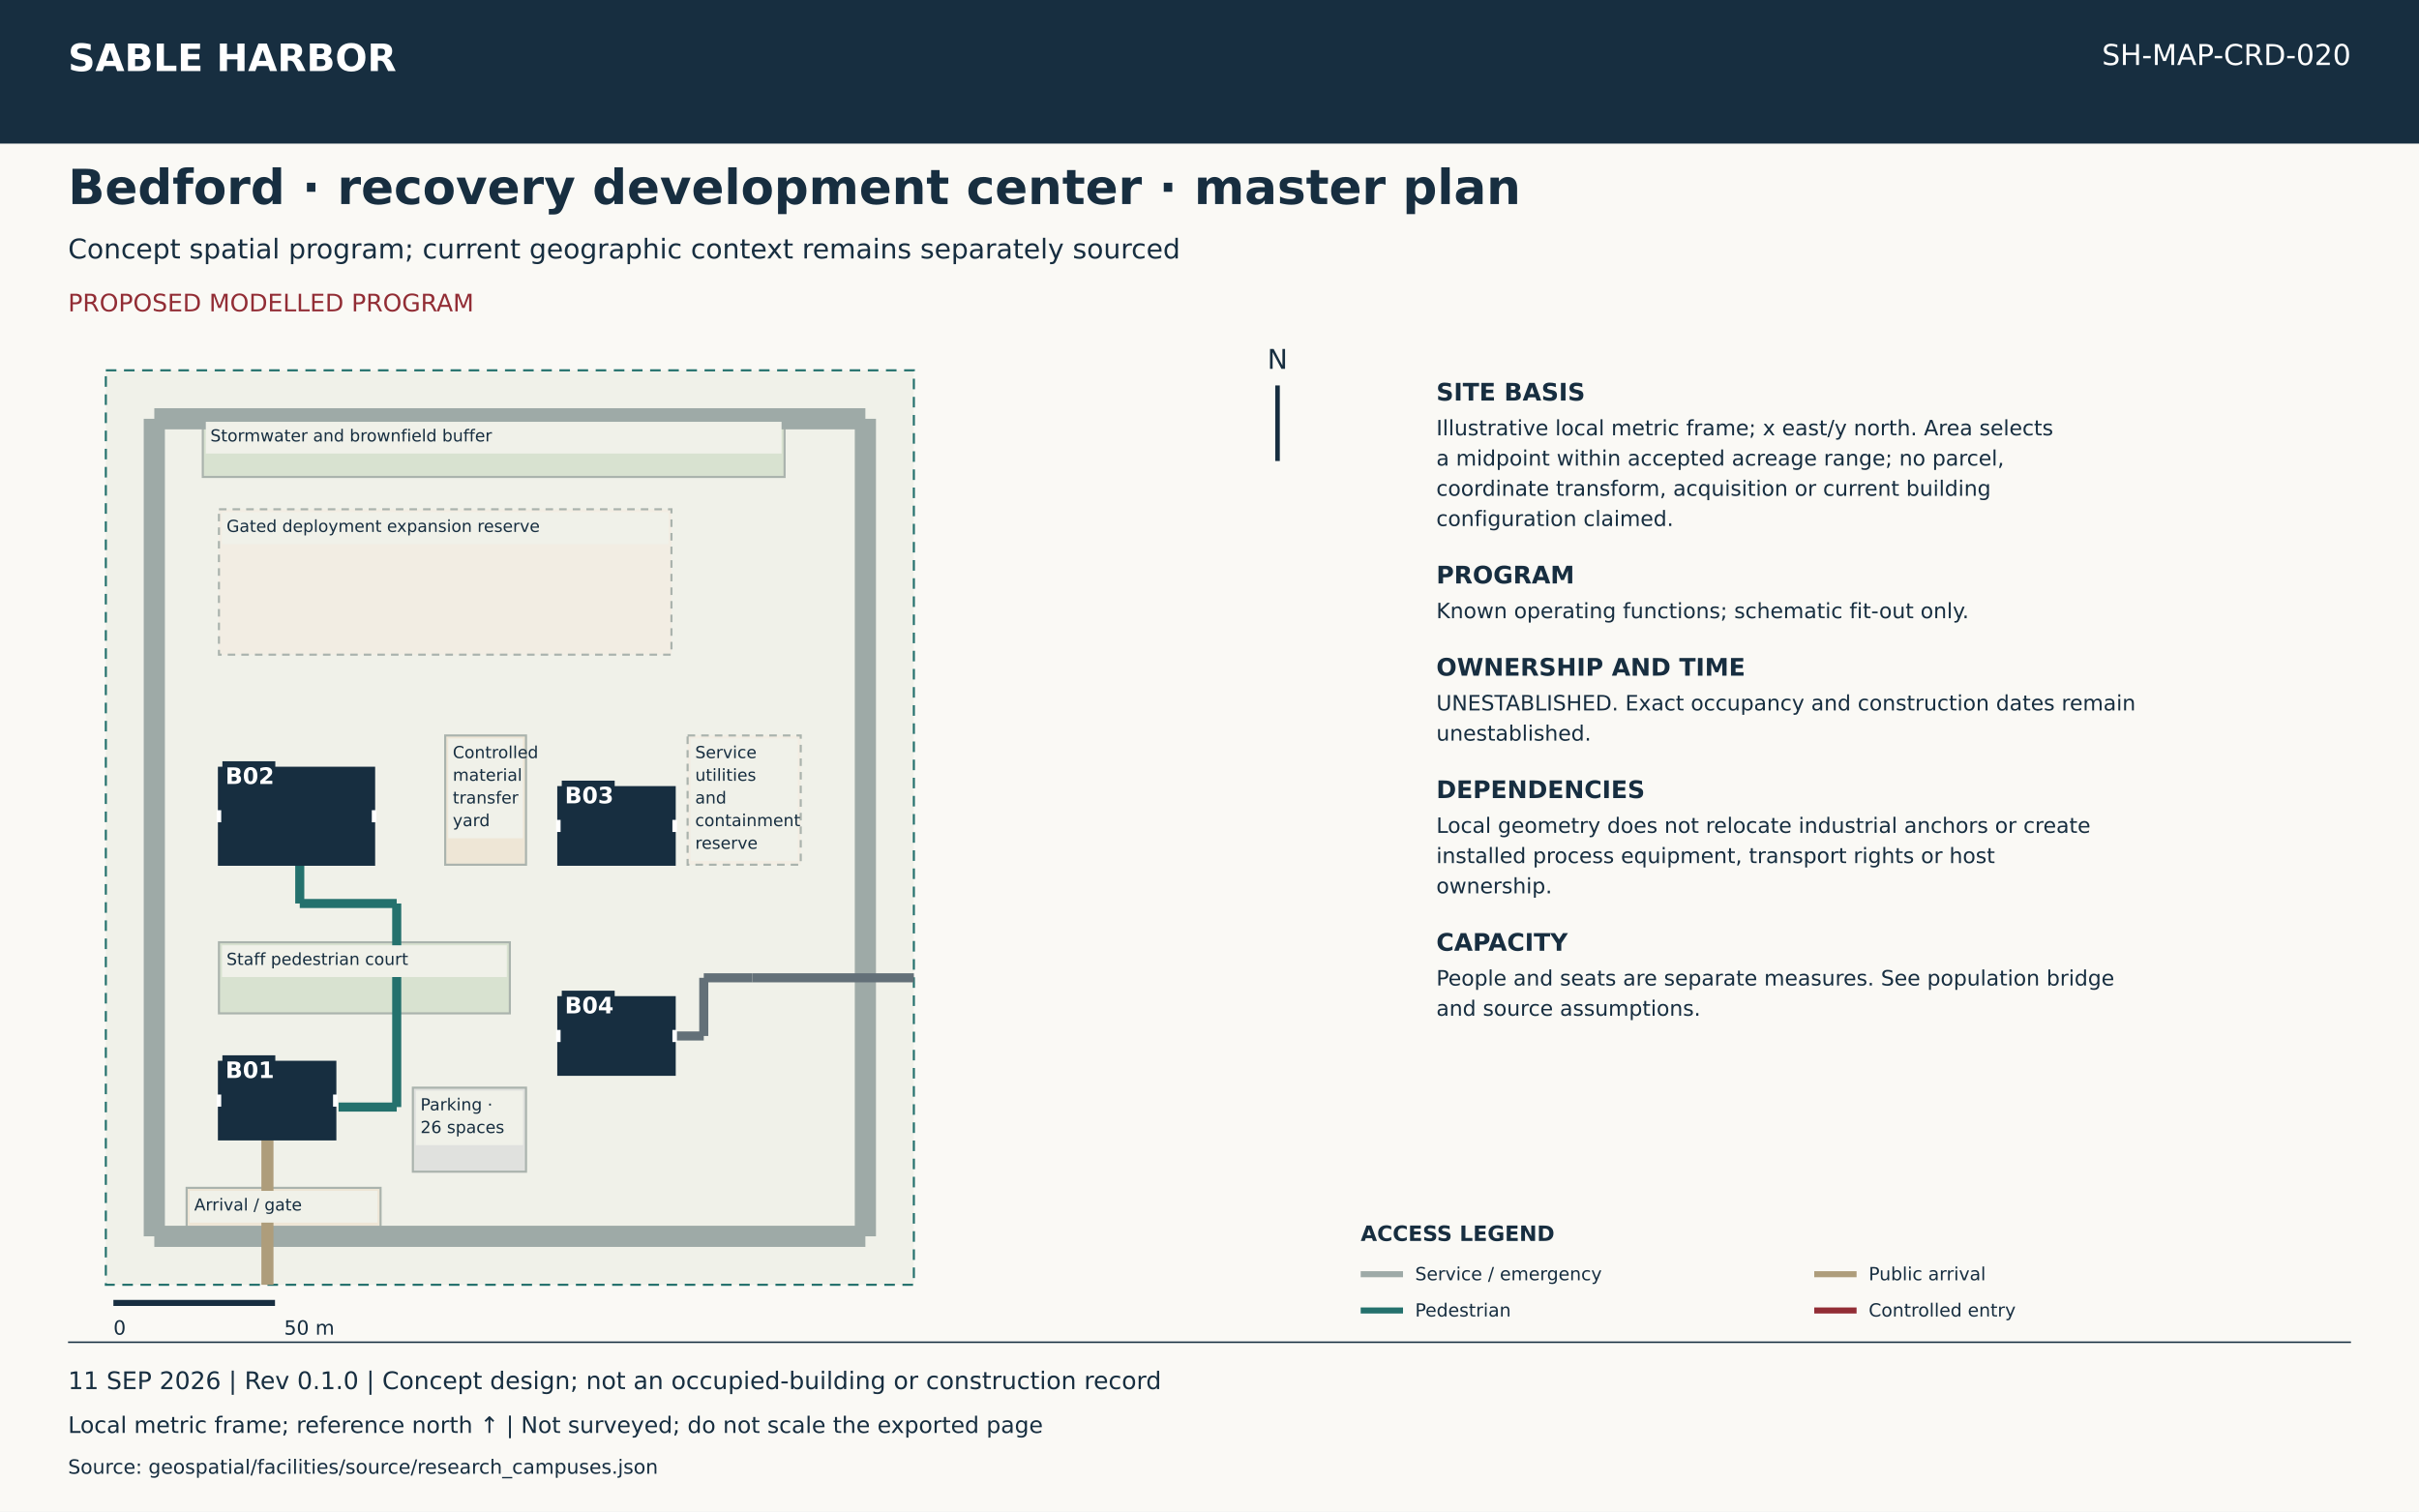
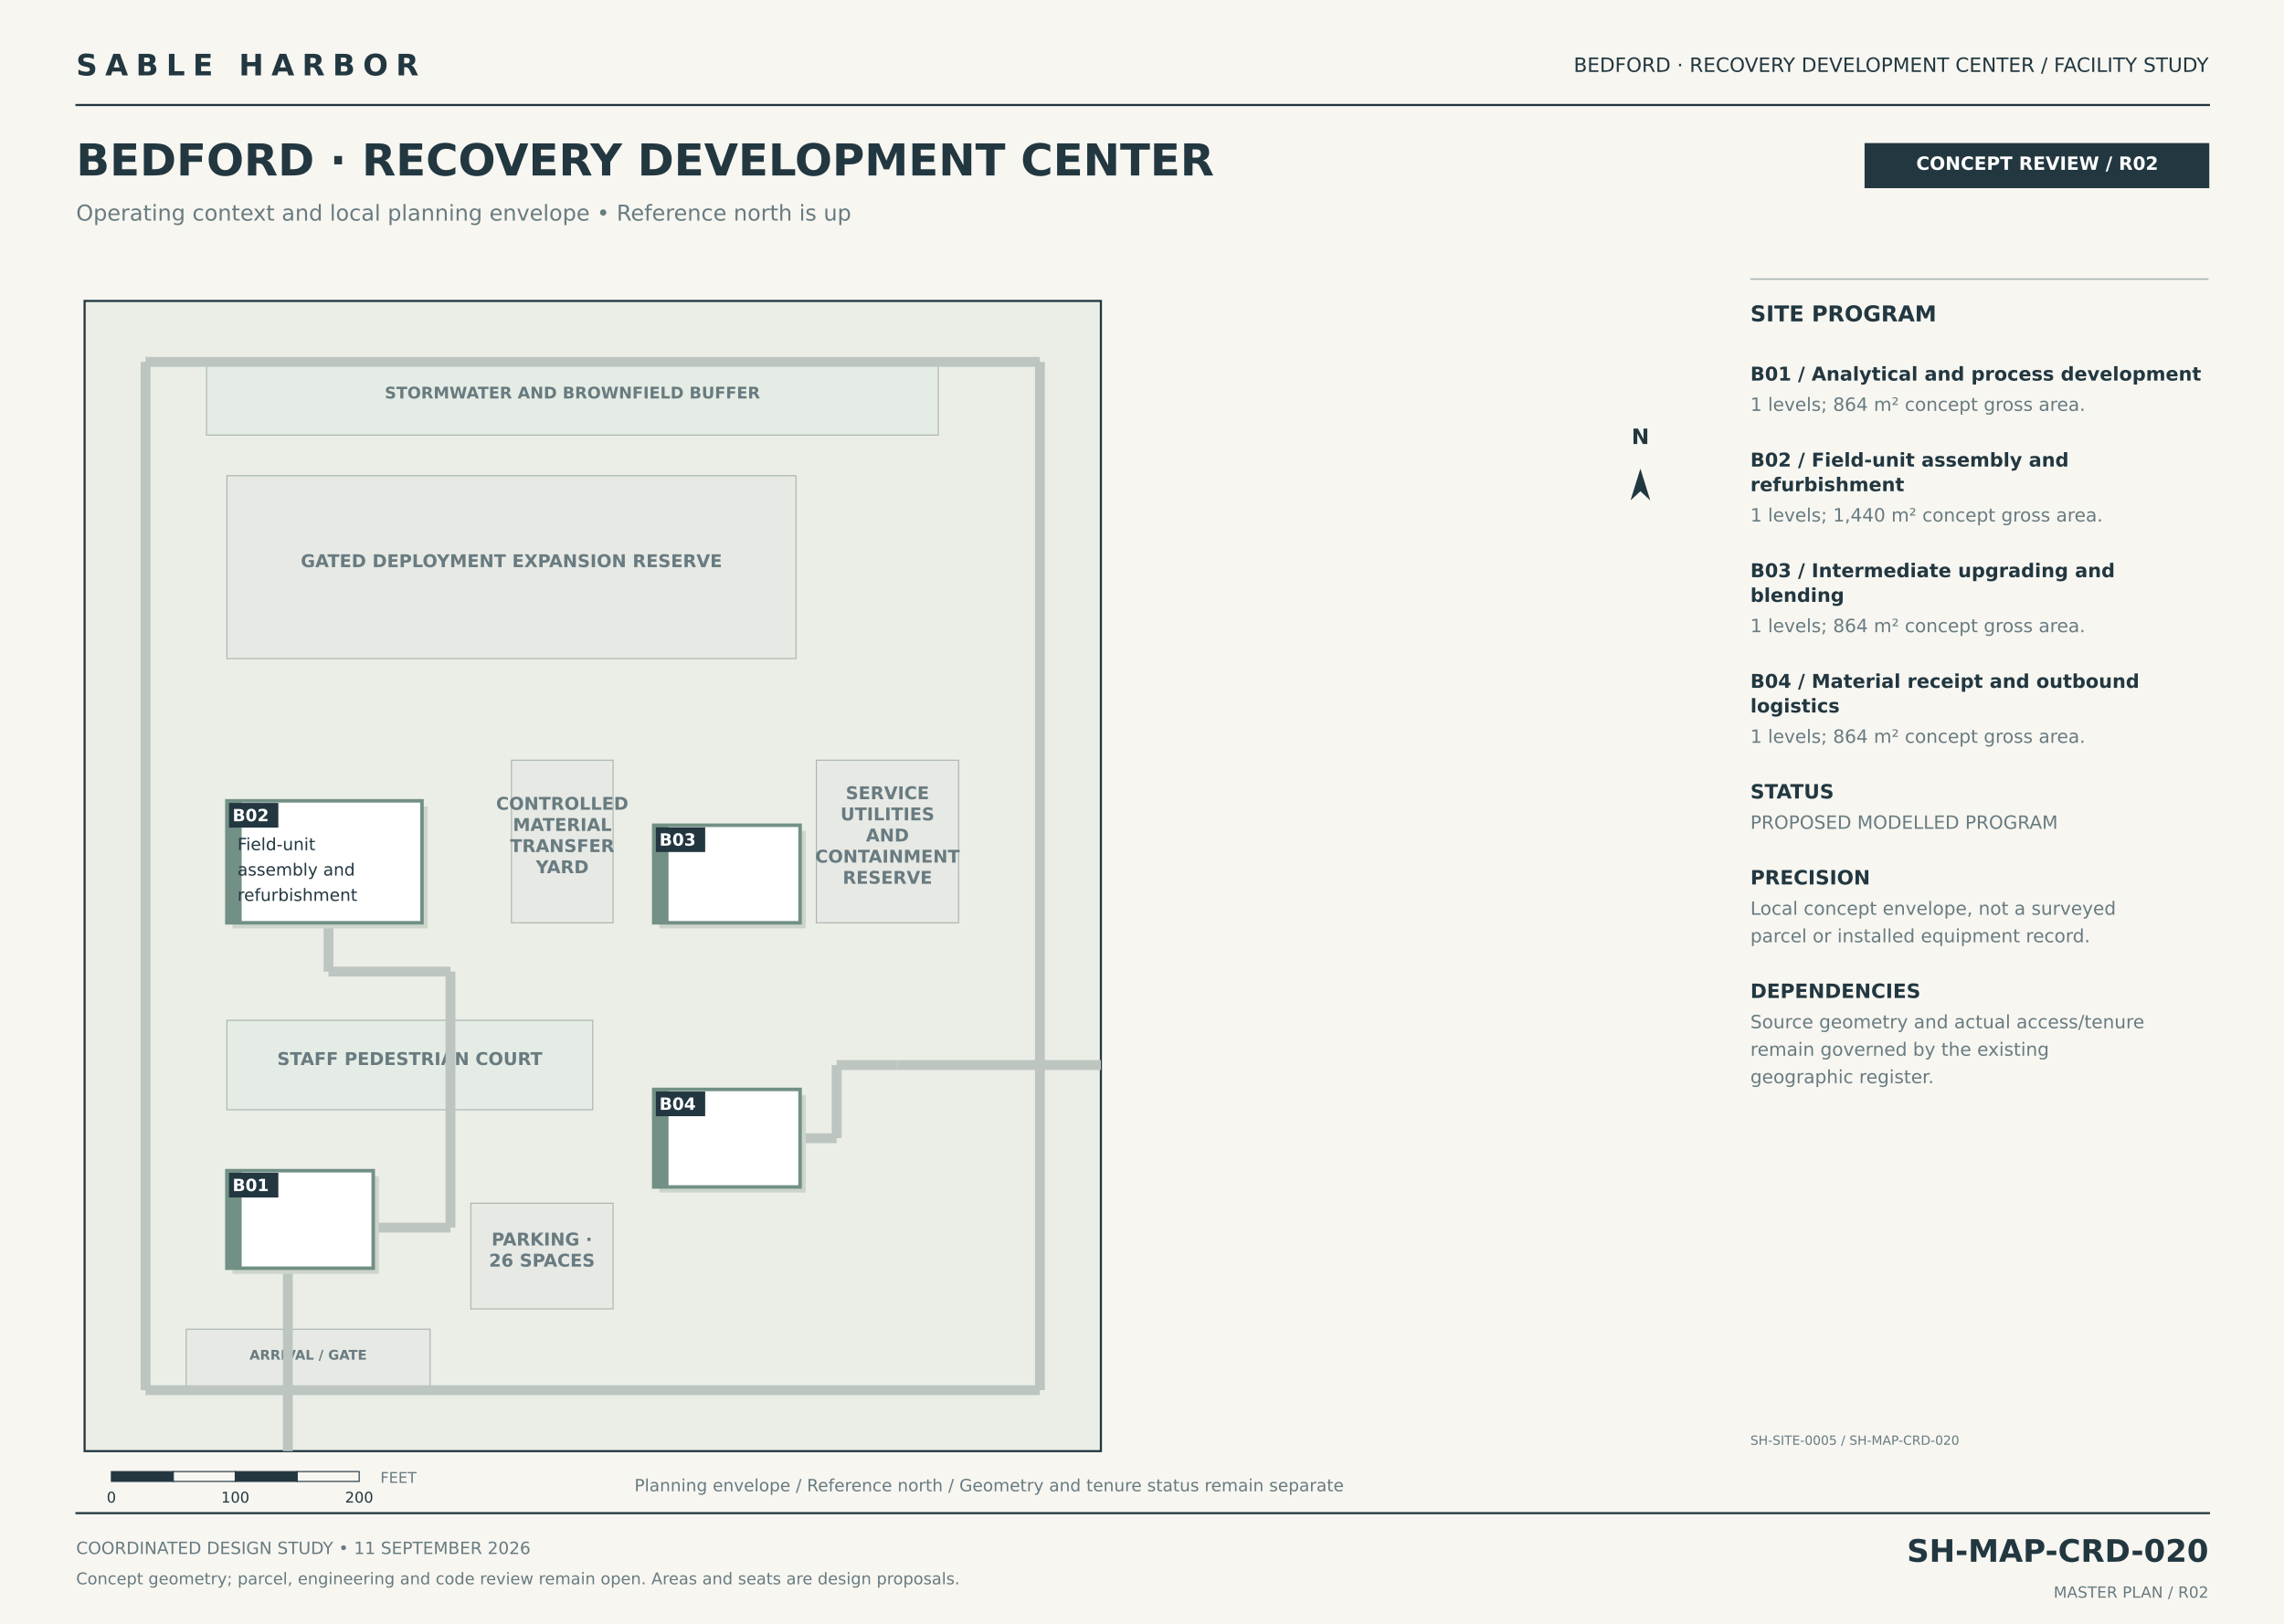
- <svg xmlns="http://www.w3.org/2000/svg" width="1600" height="1000" viewBox="0 0 1600 1000">
-   <style>text{font-family:DejaVu Sans,sans-serif;fill:#172e40} .muted{fill:#637078}</style>
-   <rect x="0" y="0" width="1600" height="1000" fill="#faf9f5" stroke="none" stroke-width="1" />
-   <rect x="0" y="0" width="1600" height="95" fill="#172e40" stroke="none" stroke-width="1" />
-   <text x="45" y="47" font-size="25" font-weight="bold" text-anchor="start" style="fill:white">SABLE HARBOR</text>
-   <text x="1555" y="43" font-size="19" font-weight="normal" text-anchor="end" style="fill:white">SH-MAP-CRD-020</text>
-   <text x="45" y="135" font-size="32" font-weight="bold" text-anchor="start" style="fill:#172e40">Bedford · recovery development center · master plan</text>
-   <text x="45" y="171" font-size="18" font-weight="normal" text-anchor="start" style="fill:#172e40">Concept spatial program; current geographic context remains separately sourced</text>
-   <text x="45" y="206" font-size="16" font-weight="normal" text-anchor="start" style="fill:#922d35">PROPOSED MODELLED PROGRAM</text>
-   <path d="M45,888 L1555,888" fill="none" stroke="#172e40" stroke-width="1" />
-   <text x="45" y="919" font-size="16" font-weight="normal" text-anchor="start" style="fill:#172e40">11 SEP 2026  |  Rev 0.1.0  |  Concept design; not an occupied-building or construction record</text>
-   <text x="45" y="948" font-size="15" font-weight="normal" text-anchor="start" style="fill:#172e40">Local metric frame; reference north ↑  |  Not surveyed; do not scale the exported page</text>
-   <text x="45" y="975" font-size="13" font-weight="normal" text-anchor="start" style="fill:#172e40">Source: geospatial/facilities/source/research_campuses.json</text>
-   <rect x="70" y="245" width="534.452" height="605" fill="#f0f1e9" stroke="#24716d" stroke-width="1.4" stroke-dasharray="7 5" />
-   <rect x="123.445" y="785.866" width="128.269" height="32.067" fill="#eee6d6" stroke="#aab3ad" stroke-width="1.4" />
-   <rect x="273.092" y="719.594" width="74.823" height="55.583" fill="#e0e1de" stroke="#aab3ad" stroke-width="1.4" />
-   <rect x="144.823" y="623.392" width="192.403" height="47.032" fill="#d8e2d0" stroke="#aab3ad" stroke-width="1.4" />
-   <rect x="294.47" y="486.572" width="53.445" height="85.512" fill="#eee6d6" stroke="#aab3ad" stroke-width="1.4" />
-   <rect x="454.806" y="486.572" width="74.823" height="85.512" fill="#f2ede3" stroke="#aab3ad" stroke-width="1.4" stroke-dasharray="5 4" />
-   <rect x="144.823" y="336.926" width="299.293" height="96.201" fill="#f2ede3" stroke="#aab3ad" stroke-width="1.4" stroke-dasharray="5 4" />
-   <rect x="134.134" y="277.067" width="384.806" height="38.481" fill="#d8e2d0" stroke="#aab3ad" stroke-width="1.4" />
-   <path d="M102.067,817.933 L572.385,817.933" fill="none" stroke="#9eaaa7" stroke-width="14" />
-   <path d="M572.385,817.933 L572.385,277.067" fill="none" stroke="#9eaaa7" stroke-width="14" />
-   <path d="M572.385,277.067 L102.067,277.067" fill="none" stroke="#9eaaa7" stroke-width="14" />
-   <path d="M102.067,277.067 L102.067,817.933" fill="none" stroke="#9eaaa7" stroke-width="14" />
-   <path d="M176.89,850 L176.89,753.799" fill="none" stroke="#ae9d7b" stroke-width="8" />
-   <path d="M223.922,732.42 L262.403,732.42" fill="none" stroke="#24716d" stroke-width="6" />
-   <path d="M262.403,732.42 L262.403,597.739" fill="none" stroke="#24716d" stroke-width="6" />
-   <path d="M262.403,597.739 L198.269,597.739" fill="none" stroke="#24716d" stroke-width="6" />
-   <path d="M198.269,597.739 L198.269,572.085" fill="none" stroke="#24716d" stroke-width="6" />
-   <path d="M604.452,646.908 L497.562,646.908" fill="none" stroke="#637078" stroke-width="6" />
-   <path d="M497.562,646.908 L465.495,646.908" fill="none" stroke="#637078" stroke-width="6" />
-   <path d="M465.495,646.908 L465.495,685.389" fill="none" stroke="#637078" stroke-width="6" />
-   <path d="M465.495,685.389 L446.254,685.389" fill="none" stroke="#637078" stroke-width="6" />
-   <rect x="125.445" y="787.866" width="124.269" height="21" fill="#f0f1e9" stroke="none" stroke-width="1" />
-   <text x="128.445" y="800.866" font-size="11" font-weight="normal" text-anchor="start" style="fill:#172e40">Arrival / gate</text>
-   <rect x="275.092" y="721.594" width="70.823" height="36" fill="#f0f1e9" stroke="none" stroke-width="1" />
-   <text x="278.092" y="734.594" font-size="11" font-weight="normal" text-anchor="start" style="fill:#172e40">Parking ·</text>
-   <text x="278.092" y="749.594" font-size="11" font-weight="normal" text-anchor="start" style="fill:#172e40">26 spaces</text>
-   <rect x="146.823" y="625.392" width="188.403" height="21" fill="#f0f1e9" stroke="none" stroke-width="1" />
-   <text x="149.823" y="638.392" font-size="11" font-weight="normal" text-anchor="start" style="fill:#172e40">Staff pedestrian court</text>
-   <rect x="296.47" y="488.572" width="49.445" height="66" fill="#f0f1e9" stroke="none" stroke-width="1" />
-   <text x="299.47" y="501.572" font-size="11" font-weight="normal" text-anchor="start" style="fill:#172e40">Controlled</text>
-   <text x="299.47" y="516.572" font-size="11" font-weight="normal" text-anchor="start" style="fill:#172e40">material</text>
-   <text x="299.47" y="531.572" font-size="11" font-weight="normal" text-anchor="start" style="fill:#172e40">transfer</text>
-   <text x="299.47" y="546.572" font-size="11" font-weight="normal" text-anchor="start" style="fill:#172e40">yard</text>
-   <rect x="456.806" y="488.572" width="70.823" height="81" fill="#f0f1e9" stroke="none" stroke-width="1" />
-   <text x="459.806" y="501.572" font-size="11" font-weight="normal" text-anchor="start" style="fill:#172e40">Service</text>
-   <text x="459.806" y="516.572" font-size="11" font-weight="normal" text-anchor="start" style="fill:#172e40">utilities</text>
-   <text x="459.806" y="531.572" font-size="11" font-weight="normal" text-anchor="start" style="fill:#172e40">and</text>
-   <text x="459.806" y="546.572" font-size="11" font-weight="normal" text-anchor="start" style="fill:#172e40">containment</text>
-   <text x="459.806" y="561.572" font-size="11" font-weight="normal" text-anchor="start" style="fill:#172e40">reserve</text>
-   <rect x="146.823" y="338.926" width="295.293" height="21" fill="#f0f1e9" stroke="none" stroke-width="1" />
-   <text x="149.823" y="351.926" font-size="11" font-weight="normal" text-anchor="start" style="fill:#172e40">Gated deployment expansion reserve</text>
-   <rect x="136.134" y="279.067" width="380.806" height="21" fill="#f0f1e9" stroke="none" stroke-width="1" />
-   <text x="139.134" y="292.067" font-size="11" font-weight="normal" text-anchor="start" style="fill:#172e40">Stormwater and brownfield buffer</text>
-   <rect x="144.823" y="702.491" width="76.961" height="51.307" fill="#172e40" stroke="#172e40" stroke-width="1.4" />
-   <rect x="147.099" y="698.18" width="35" height="20" fill="#172e40" stroke="none" stroke-width="1" />
-   <text x="149.099" y="713.18" font-size="15" font-weight="bold" text-anchor="start" style="fill:white">B01</text>
-   <path d="M144.823,724.145 L144.823,732.145" fill="none" stroke="white" stroke-width="3" />
-   <path d="M221.784,724.145 L221.784,732.145" fill="none" stroke="white" stroke-width="3" />
-   <rect x="144.823" y="507.951" width="102.615" height="64.134" fill="#172e40" stroke="#172e40" stroke-width="1.4" />
-   <rect x="147.099" y="503.64" width="35" height="20" fill="#172e40" stroke="none" stroke-width="1" />
-   <text x="149.099" y="518.64" font-size="15" font-weight="bold" text-anchor="start" style="fill:white">B02</text>
-   <path d="M144.823,536.018 L144.823,544.018" fill="none" stroke="white" stroke-width="3" />
-   <path d="M247.438,536.018 L247.438,544.018" fill="none" stroke="white" stroke-width="3" />
-   <rect x="369.293" y="520.777" width="76.961" height="51.307" fill="#172e40" stroke="#172e40" stroke-width="1.4" />
-   <rect x="371.569" y="516.466" width="35" height="20" fill="#172e40" stroke="none" stroke-width="1" />
-   <text x="373.569" y="531.466" font-size="15" font-weight="bold" text-anchor="start" style="fill:white">B03</text>
-   <path d="M369.293,542.431 L369.293,550.431" fill="none" stroke="white" stroke-width="3" />
-   <path d="M446.254,542.431 L446.254,550.431" fill="none" stroke="white" stroke-width="3" />
-   <rect x="369.293" y="659.735" width="76.961" height="51.307" fill="#172e40" stroke="#172e40" stroke-width="1.4" />
-   <rect x="371.569" y="655.424" width="35" height="20" fill="#172e40" stroke="none" stroke-width="1" />
-   <text x="373.569" y="670.424" font-size="15" font-weight="bold" text-anchor="start" style="fill:white">B04</text>
-   <path d="M369.293,681.389 L369.293,689.389" fill="none" stroke="white" stroke-width="3" />
-   <path d="M446.254,681.389 L446.254,689.389" fill="none" stroke="white" stroke-width="3" />
-   <path d="M845,305 L845,255" fill="none" stroke="#172e40" stroke-width="3" />
-   <text x="845" y="244" font-size="18" font-weight="normal" text-anchor="middle" style="fill:#172e40">N</text>
-   <path d="M75,862 L181.89,862" fill="none" stroke="#172e40" stroke-width="4" />
-   <text x="75" y="883" font-size="13" font-weight="normal" text-anchor="start" style="fill:#172e40">0</text>
-   <text x="187.89" y="883" font-size="13" font-weight="normal" text-anchor="start" style="fill:#172e40">50 m</text>
-   <text x="950" y="265" font-size="16" font-weight="bold" text-anchor="start" style="fill:#172e40">SITE BASIS</text>
-   <text x="950" y="288" font-size="14" font-weight="normal" text-anchor="start" style="fill:#172e40">Illustrative local metric frame; x east/y north. Area selects</text>
-   <text x="950" y="308" font-size="14" font-weight="normal" text-anchor="start" style="fill:#172e40">a midpoint within accepted acreage range; no parcel,</text>
-   <text x="950" y="328" font-size="14" font-weight="normal" text-anchor="start" style="fill:#172e40">coordinate transform, acquisition or current building</text>
-   <text x="950" y="348" font-size="14" font-weight="normal" text-anchor="start" style="fill:#172e40">configuration claimed.</text>
-   <text x="950" y="386" font-size="16" font-weight="bold" text-anchor="start" style="fill:#172e40">PROGRAM</text>
-   <text x="950" y="409" font-size="14" font-weight="normal" text-anchor="start" style="fill:#172e40">Known operating functions; schematic fit-out only.</text>
-   <text x="950" y="447" font-size="16" font-weight="bold" text-anchor="start" style="fill:#172e40">OWNERSHIP AND TIME</text>
-   <text x="950" y="470" font-size="14" font-weight="normal" text-anchor="start" style="fill:#172e40">UNESTABLISHED. Exact occupancy and construction dates remain</text>
-   <text x="950" y="490" font-size="14" font-weight="normal" text-anchor="start" style="fill:#172e40">unestablished.</text>
-   <text x="950" y="528" font-size="16" font-weight="bold" text-anchor="start" style="fill:#172e40">DEPENDENCIES</text>
-   <text x="950" y="551" font-size="14" font-weight="normal" text-anchor="start" style="fill:#172e40">Local geometry does not relocate industrial anchors or create</text>
-   <text x="950" y="571" font-size="14" font-weight="normal" text-anchor="start" style="fill:#172e40">installed process equipment, transport rights or host</text>
-   <text x="950" y="591" font-size="14" font-weight="normal" text-anchor="start" style="fill:#172e40">ownership.</text>
-   <text x="950" y="629" font-size="16" font-weight="bold" text-anchor="start" style="fill:#172e40">CAPACITY</text>
-   <text x="950" y="652" font-size="14" font-weight="normal" text-anchor="start" style="fill:#172e40">People and seats are separate measures. See population bridge</text>
-   <text x="950" y="672" font-size="14" font-weight="normal" text-anchor="start" style="fill:#172e40">and source assumptions.</text>
-   <text x="900" y="821" font-size="14" font-weight="bold" text-anchor="start" style="fill:#172e40">ACCESS LEGEND</text>
-   <path d="M900,843 L928,843" fill="none" stroke="#9eaaa7" stroke-width="4" />
-   <text x="936" y="847" font-size="12" font-weight="normal" text-anchor="start" style="fill:#172e40">Service / emergency</text>
-   <path d="M1200,843 L1228,843" fill="none" stroke="#ae9d7b" stroke-width="4" />
-   <text x="1236" y="847" font-size="12" font-weight="normal" text-anchor="start" style="fill:#172e40">Public arrival</text>
-   <path d="M900,867 L928,867" fill="none" stroke="#24716d" stroke-width="4" />
-   <text x="936" y="871" font-size="12" font-weight="normal" text-anchor="start" style="fill:#172e40">Pedestrian</text>
-   <path d="M1200,867 L1228,867" fill="none" stroke="#922d35" stroke-width="4" />
-   <text x="1236" y="871" font-size="12" font-weight="normal" text-anchor="start" style="fill:#172e40">Controlled entry</text>
+ <svg xmlns="http://www.w3.org/2000/svg" width="3240" height="2304" viewBox="0 0 3240 2304">
+   <style>text{font-family:DejaVu Sans,sans-serif}</style>
+   <rect x="0" y="0" width="3240" height="2304" fill="#f7f6f1" stroke="none" stroke-width="2" />
+   <text x="108" y="107" font-size="42" fill="#223740" font-weight="bold" text-anchor="start" letter-spacing="11">SABLE HARBOR</text>
+   <text x="3133" y="102" font-size="28" fill="#223740" font-weight="normal" text-anchor="end">BEDFORD · RECOVERY DEVELOPMENT CENTER / FACILITY STUDY</text>
+   <path d="M107,149 L3135,149" fill="none" stroke="#223740" stroke-width="3" />
+   <text x="108" y="249" font-size="62.5" fill="#223740" font-weight="bold" text-anchor="start">BEDFORD · RECOVERY DEVELOPMENT CENTER</text>
+   <text x="108" y="313" font-size="31" fill="#687b80" font-weight="normal" text-anchor="start">Operating context and local planning envelope  •  Reference north is up</text>
+   <rect x="2645" y="203" width="489" height="64" fill="#223740" stroke="none" stroke-width="2" />
+   <text x="2890" y="241" font-size="26" fill="white" font-weight="bold" text-anchor="middle">CONCEPT REVIEW / R02</text>
+   <path d="M107,2147 L3135,2147" fill="none" stroke="#223740" stroke-width="3" />
+   <text x="108" y="2205" font-size="24" fill="#687b80" font-weight="normal" text-anchor="start">COORDINATED DESIGN STUDY  •  11 SEPTEMBER 2026</text>
+   <text x="108" y="2248" font-size="23" fill="#687b80" font-weight="normal" text-anchor="start">Concept geometry; parcel, engineering and code review remain open. Areas and seats are design proposals.</text>
+   <text x="3133" y="2216" font-size="44" fill="#223740" font-weight="bold" text-anchor="end">SH-MAP-CRD-020</text>
+   <text x="3133" y="2267" font-size="22" fill="#687b80" font-weight="normal" text-anchor="end">MASTER PLAN / R02</text>
+   <rect x="120" y="427" width="1441.7" height="1632" fill="#ebeee6" stroke="#223740" stroke-width="3" />
+   <rect x="264.17" y="1886" width="346.007" height="86.502" fill="#e7e9e5" stroke="#a7b5ae" stroke-width="1.5" />
+   <text x="437.173" y="1929.25" font-size="19.03" fill="#687b80" font-weight="bold" text-anchor="middle">ARRIVAL / GATE</text>
+   <rect x="667.845" y="1707.23" width="201.837" height="149.936" fill="#e7e9e5" stroke="#a7b5ae" stroke-width="1.5" />
+   <text x="768.763" y="1767.19" font-size="25" fill="#687b80" font-weight="bold" text-anchor="middle">PARKING ·</text>
+   <text x="768.763" y="1797.19" font-size="25" fill="#687b80" font-weight="bold" text-anchor="middle">26 SPACES</text>
+   <rect x="321.837" y="1447.72" width="519.011" height="126.869" fill="#e5ece5" stroke="#a7b5ae" stroke-width="1.5" />
+   <text x="581.343" y="1511.16" font-size="25" fill="#687b80" font-weight="bold" text-anchor="middle">STAFF PEDESTRIAN COURT</text>
+   <rect x="725.512" y="1078.65" width="144.17" height="230.671" fill="#e7e9e5" stroke="#a7b5ae" stroke-width="1.5" />
+   <text x="797.597" y="1148.98" font-size="25" fill="#687b80" font-weight="bold" text-anchor="middle">CONTROLLED</text>
+   <text x="797.597" y="1178.98" font-size="25" fill="#687b80" font-weight="bold" text-anchor="middle">MATERIAL</text>
+   <text x="797.597" y="1208.98" font-size="25" fill="#687b80" font-weight="bold" text-anchor="middle">TRANSFER</text>
+   <text x="797.597" y="1238.98" font-size="25" fill="#687b80" font-weight="bold" text-anchor="middle">YARD</text>
+   <rect x="1158.02" y="1078.65" width="201.837" height="230.671" fill="#e7e9e5" stroke="#a7b5ae" stroke-width="1.5" />
+   <text x="1258.94" y="1133.98" font-size="25" fill="#687b80" font-weight="bold" text-anchor="middle">SERVICE</text>
+   <text x="1258.94" y="1163.98" font-size="25" fill="#687b80" font-weight="bold" text-anchor="middle">UTILITIES</text>
+   <text x="1258.94" y="1193.98" font-size="25" fill="#687b80" font-weight="bold" text-anchor="middle">AND</text>
+   <text x="1258.94" y="1223.98" font-size="25" fill="#687b80" font-weight="bold" text-anchor="middle">CONTAINMENT</text>
+   <text x="1258.94" y="1253.98" font-size="25" fill="#687b80" font-weight="bold" text-anchor="middle">RESERVE</text>
+   <rect x="321.837" y="674.972" width="807.35" height="259.505" fill="#e7e9e5" stroke="#a7b5ae" stroke-width="1.5" />
+   <text x="725.512" y="804.724" font-size="25" fill="#687b80" font-weight="bold" text-anchor="middle">GATED DEPLOYMENT EXPANSION RESERVE</text>
+   <rect x="293.004" y="513.502" width="1038.02" height="103.802" fill="#e5ece5" stroke="#a7b5ae" stroke-width="1.5" />
+   <text x="812.014" y="565.403" font-size="22.837" fill="#687b80" font-weight="bold" text-anchor="middle">STORMWATER AND BROWNFIELD BUFFER</text>
+   <path d="M206.502,1972.5 L1475.19,1972.5" fill="none" stroke="#bdc5c0" stroke-width="14" />
+   <path d="M1475.19,1972.5 L1475.19,513.502" fill="none" stroke="#bdc5c0" stroke-width="14" />
+   <path d="M1475.19,513.502 L206.502,513.502" fill="none" stroke="#bdc5c0" stroke-width="14" />
+   <path d="M206.502,513.502 L206.502,1972.5" fill="none" stroke="#bdc5c0" stroke-width="14" />
+   <path d="M408.339,2059 L408.339,1799.49" fill="none" stroke="#bdc5c0" stroke-width="14" />
+   <path d="M535.208,1741.83 L639.011,1741.83" fill="none" stroke="#bdc5c0" stroke-width="14" />
+   <path d="M639.011,1741.83 L639.011,1378.52" fill="none" stroke="#bdc5c0" stroke-width="14" />
+   <path d="M639.011,1378.52 L466.007,1378.52" fill="none" stroke="#bdc5c0" stroke-width="14" />
+   <path d="M466.007,1378.52 L466.007,1309.32" fill="none" stroke="#bdc5c0" stroke-width="14" />
+   <path d="M1561.7,1511.16 L1273.36,1511.16" fill="none" stroke="#bdc5c0" stroke-width="14" />
+   <path d="M1273.36,1511.16 L1186.86,1511.16" fill="none" stroke="#bdc5c0" stroke-width="14" />
+   <path d="M1186.86,1511.16 L1186.86,1614.96" fill="none" stroke="#bdc5c0" stroke-width="14" />
+   <path d="M1186.86,1614.96 L1134.95,1614.96" fill="none" stroke="#bdc5c0" stroke-width="14" />
+   <rect x="329.837" y="1669.09" width="207.604" height="138.403" fill="#cdd5cb" stroke="none" stroke-width="2" />
+   <rect x="321.837" y="1661.09" width="207.604" height="138.403" fill="white" stroke="#729085" stroke-width="5" />
+   <rect x="321.837" y="1661.09" width="21" height="138.403" fill="#729085" stroke="none" stroke-width="2" />
+   <rect x="324.837" y="1664.09" width="70" height="35" fill="#223740" stroke="none" stroke-width="2" />
+   <text x="329.837" y="1690.09" font-size="24" fill="white" font-weight="bold" text-anchor="start">B01</text>
+   <rect x="329.837" y="1144.31" width="276.806" height="173.004" fill="#cdd5cb" stroke="none" stroke-width="2" />
+   <rect x="321.837" y="1136.31" width="276.806" height="173.004" fill="white" stroke="#729085" stroke-width="5" />
+   <rect x="321.837" y="1136.31" width="21" height="173.004" fill="#729085" stroke="none" stroke-width="2" />
+   <rect x="324.837" y="1139.31" width="70" height="35" fill="#223740" stroke="none" stroke-width="2" />
+   <text x="329.837" y="1165.31" font-size="24" fill="white" font-weight="bold" text-anchor="start">B02</text>
+   <text x="336.837" y="1206.31" font-size="24" fill="#223740" font-weight="normal" text-anchor="start">Field-unit</text>
+   <text x="336.837" y="1242.31" font-size="24" fill="#223740" font-weight="normal" text-anchor="start">assembly and</text>
+   <text x="336.837" y="1278.31" font-size="24" fill="#223740" font-weight="normal" text-anchor="start">refurbishment</text>
+   <rect x="935.35" y="1178.92" width="207.604" height="138.403" fill="#cdd5cb" stroke="none" stroke-width="2" />
+   <rect x="927.35" y="1170.92" width="207.604" height="138.403" fill="white" stroke="#729085" stroke-width="5" />
+   <rect x="927.35" y="1170.92" width="21" height="138.403" fill="#729085" stroke="none" stroke-width="2" />
+   <rect x="930.35" y="1173.92" width="70" height="35" fill="#223740" stroke="none" stroke-width="2" />
+   <text x="935.35" y="1199.92" font-size="24" fill="white" font-weight="bold" text-anchor="start">B03</text>
+   <rect x="935.35" y="1553.76" width="207.604" height="138.403" fill="#cdd5cb" stroke="none" stroke-width="2" />
+   <rect x="927.35" y="1545.76" width="207.604" height="138.403" fill="white" stroke="#729085" stroke-width="5" />
+   <rect x="927.35" y="1545.76" width="21" height="138.403" fill="#729085" stroke="none" stroke-width="2" />
+   <rect x="930.35" y="1548.76" width="70" height="35" fill="#223740" stroke="none" stroke-width="2" />
+   <text x="935.35" y="1574.76" font-size="24" fill="white" font-weight="bold" text-anchor="start">B04</text>
+   <text x="2327" y="630" font-size="30" fill="#223740" font-weight="bold" text-anchor="middle">N</text>
+   <path d="M2327,665 l-14,45 l14,-13 l14,13 Z" fill="#223740" stroke="none" stroke-width="2" />
+   <path d="M2483,396 L3133,396" fill="none" stroke="#a5b4b2" stroke-width="2" />
+   <text x="2483" y="456" font-size="31" fill="#223740" font-weight="bold" text-anchor="start">SITE PROGRAM</text>
+   <text x="2483" y="540" font-size="27" fill="#223740" font-weight="bold" text-anchor="start">B01 / Analytical and process development</text>
+   <text x="2483" y="583" font-size="26" fill="#687b80" font-weight="normal" text-anchor="start">1 levels; 864 m² concept gross area.</text>
+   <text x="2483" y="662" font-size="27" fill="#223740" font-weight="bold" text-anchor="start">B02 / Field-unit assembly and</text>
+   <text x="2483" y="697" font-size="27" fill="#223740" font-weight="bold" text-anchor="start">refurbishment</text>
+   <text x="2483" y="740" font-size="26" fill="#687b80" font-weight="normal" text-anchor="start">1 levels; 1,440 m² concept gross area.</text>
+   <text x="2483" y="819" font-size="27" fill="#223740" font-weight="bold" text-anchor="start">B03 / Intermediate upgrading and</text>
+   <text x="2483" y="854" font-size="27" fill="#223740" font-weight="bold" text-anchor="start">blending</text>
+   <text x="2483" y="897" font-size="26" fill="#687b80" font-weight="normal" text-anchor="start">1 levels; 864 m² concept gross area.</text>
+   <text x="2483" y="976" font-size="27" fill="#223740" font-weight="bold" text-anchor="start">B04 / Material receipt and outbound</text>
+   <text x="2483" y="1011" font-size="27" fill="#223740" font-weight="bold" text-anchor="start">logistics</text>
+   <text x="2483" y="1054" font-size="26" fill="#687b80" font-weight="normal" text-anchor="start">1 levels; 864 m² concept gross area.</text>
+   <text x="2483" y="1133" font-size="28" fill="#223740" font-weight="bold" text-anchor="start">STATUS</text>
+   <text x="2483" y="1176" font-size="26" fill="#687b80" font-weight="normal" text-anchor="start">PROPOSED MODELLED PROGRAM</text>
+   <text x="2483" y="1255" font-size="28" fill="#223740" font-weight="bold" text-anchor="start">PRECISION</text>
+   <text x="2483" y="1298" font-size="26" fill="#687b80" font-weight="normal" text-anchor="start">Local concept envelope, not a surveyed</text>
+   <text x="2483" y="1337" font-size="26" fill="#687b80" font-weight="normal" text-anchor="start">parcel or installed equipment record.</text>
+   <text x="2483" y="1416" font-size="28" fill="#223740" font-weight="bold" text-anchor="start">DEPENDENCIES</text>
+   <text x="2483" y="1459" font-size="26" fill="#687b80" font-weight="normal" text-anchor="start">Source geometry and actual access/tenure</text>
+   <text x="2483" y="1498" font-size="26" fill="#687b80" font-weight="normal" text-anchor="start">remain governed by the existing</text>
+   <text x="2483" y="1537" font-size="26" fill="#687b80" font-weight="normal" text-anchor="start">geographic register.</text>
+   <rect x="158" y="2088" width="87.886" height="14" fill="#223740" stroke="#223740" stroke-width="1.5" />
+   <rect x="245.886" y="2088" width="87.886" height="14" fill="#f7f6f1" stroke="#223740" stroke-width="1.5" />
+   <rect x="333.772" y="2088" width="87.886" height="14" fill="#223740" stroke="#223740" stroke-width="1.5" />
+   <rect x="421.657" y="2088" width="87.886" height="14" fill="#f7f6f1" stroke="#223740" stroke-width="1.5" />
+   <text x="158" y="2132" font-size="21" fill="#223740" font-weight="normal" text-anchor="middle">0</text>
+   <text x="333.772" y="2132" font-size="21" fill="#223740" font-weight="normal" text-anchor="middle">100</text>
+   <text x="509.543" y="2132" font-size="21" fill="#223740" font-weight="normal" text-anchor="middle">200</text>
+   <text x="539.543" y="2104" font-size="21" fill="#687b80" font-weight="normal" text-anchor="start">FEET</text>
+   <text x="900" y="2116" font-size="24" fill="#687b80" font-weight="normal" text-anchor="start">Planning envelope / Reference north / Geometry and tenure status remain separate</text>
+   <text x="2483" y="2050" font-size="18" fill="#687b80" font-weight="normal" text-anchor="start">SH-SITE-0005 / SH-MAP-CRD-020</text>
</svg>
